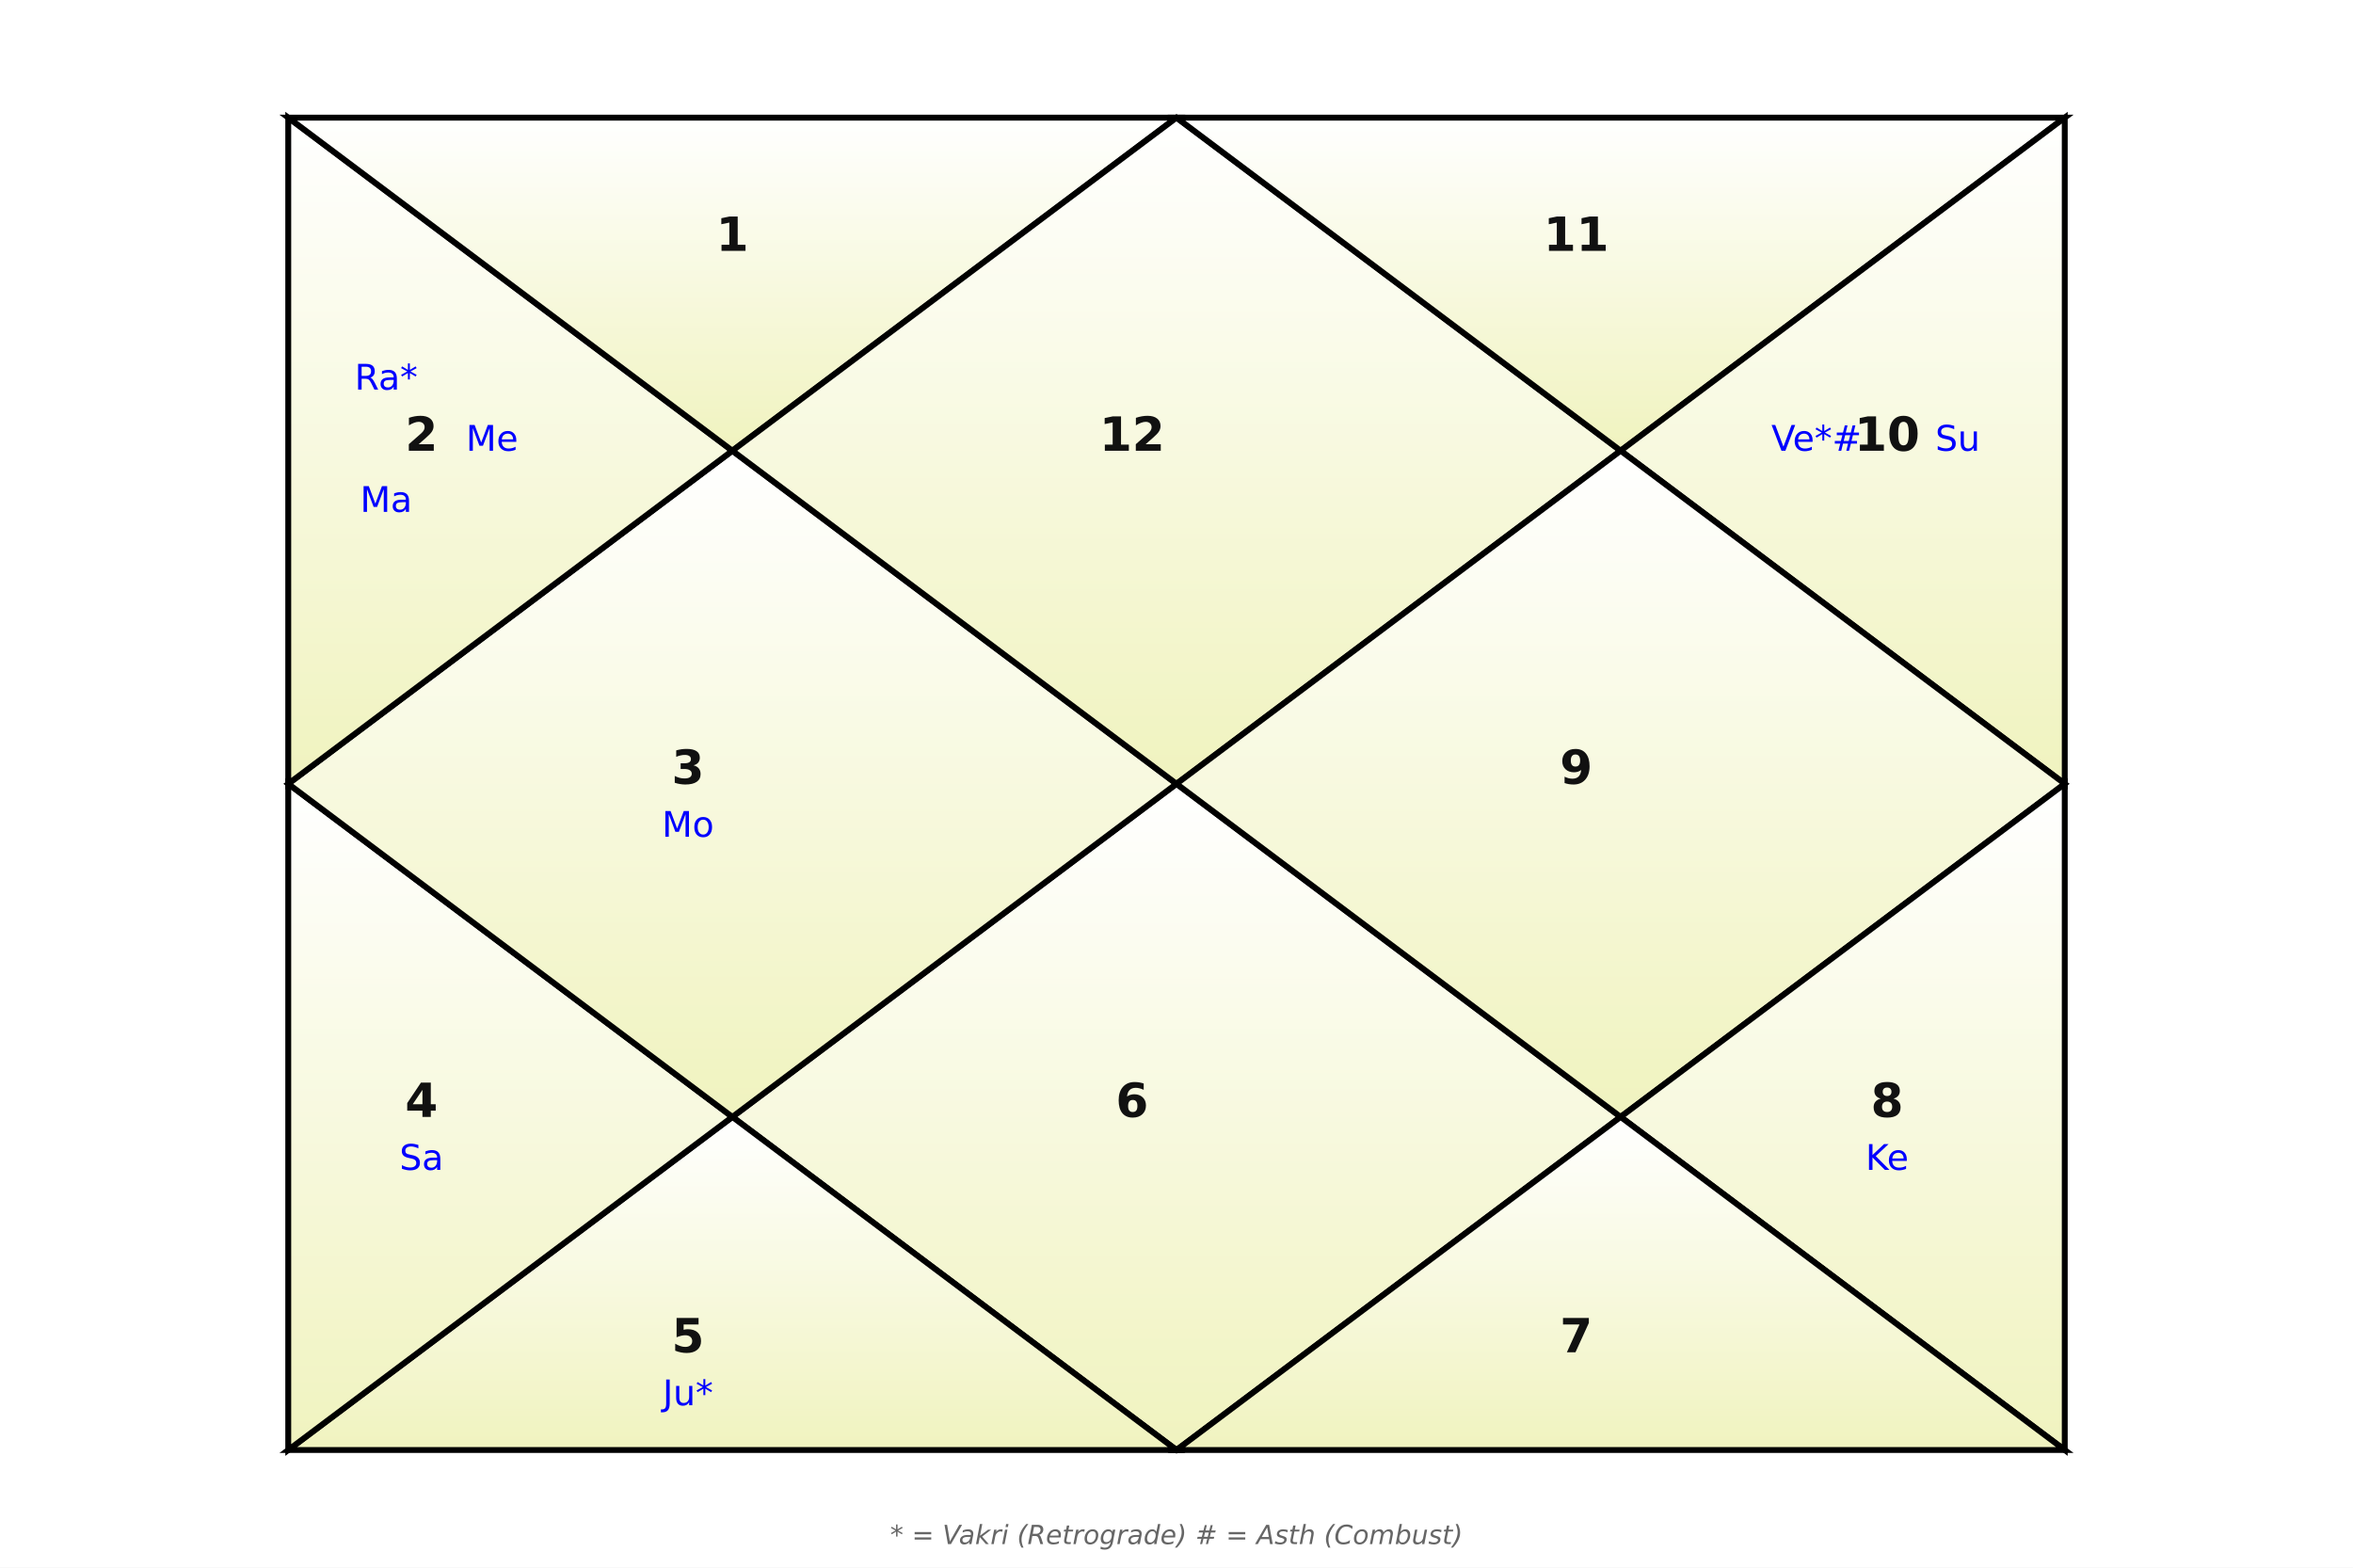
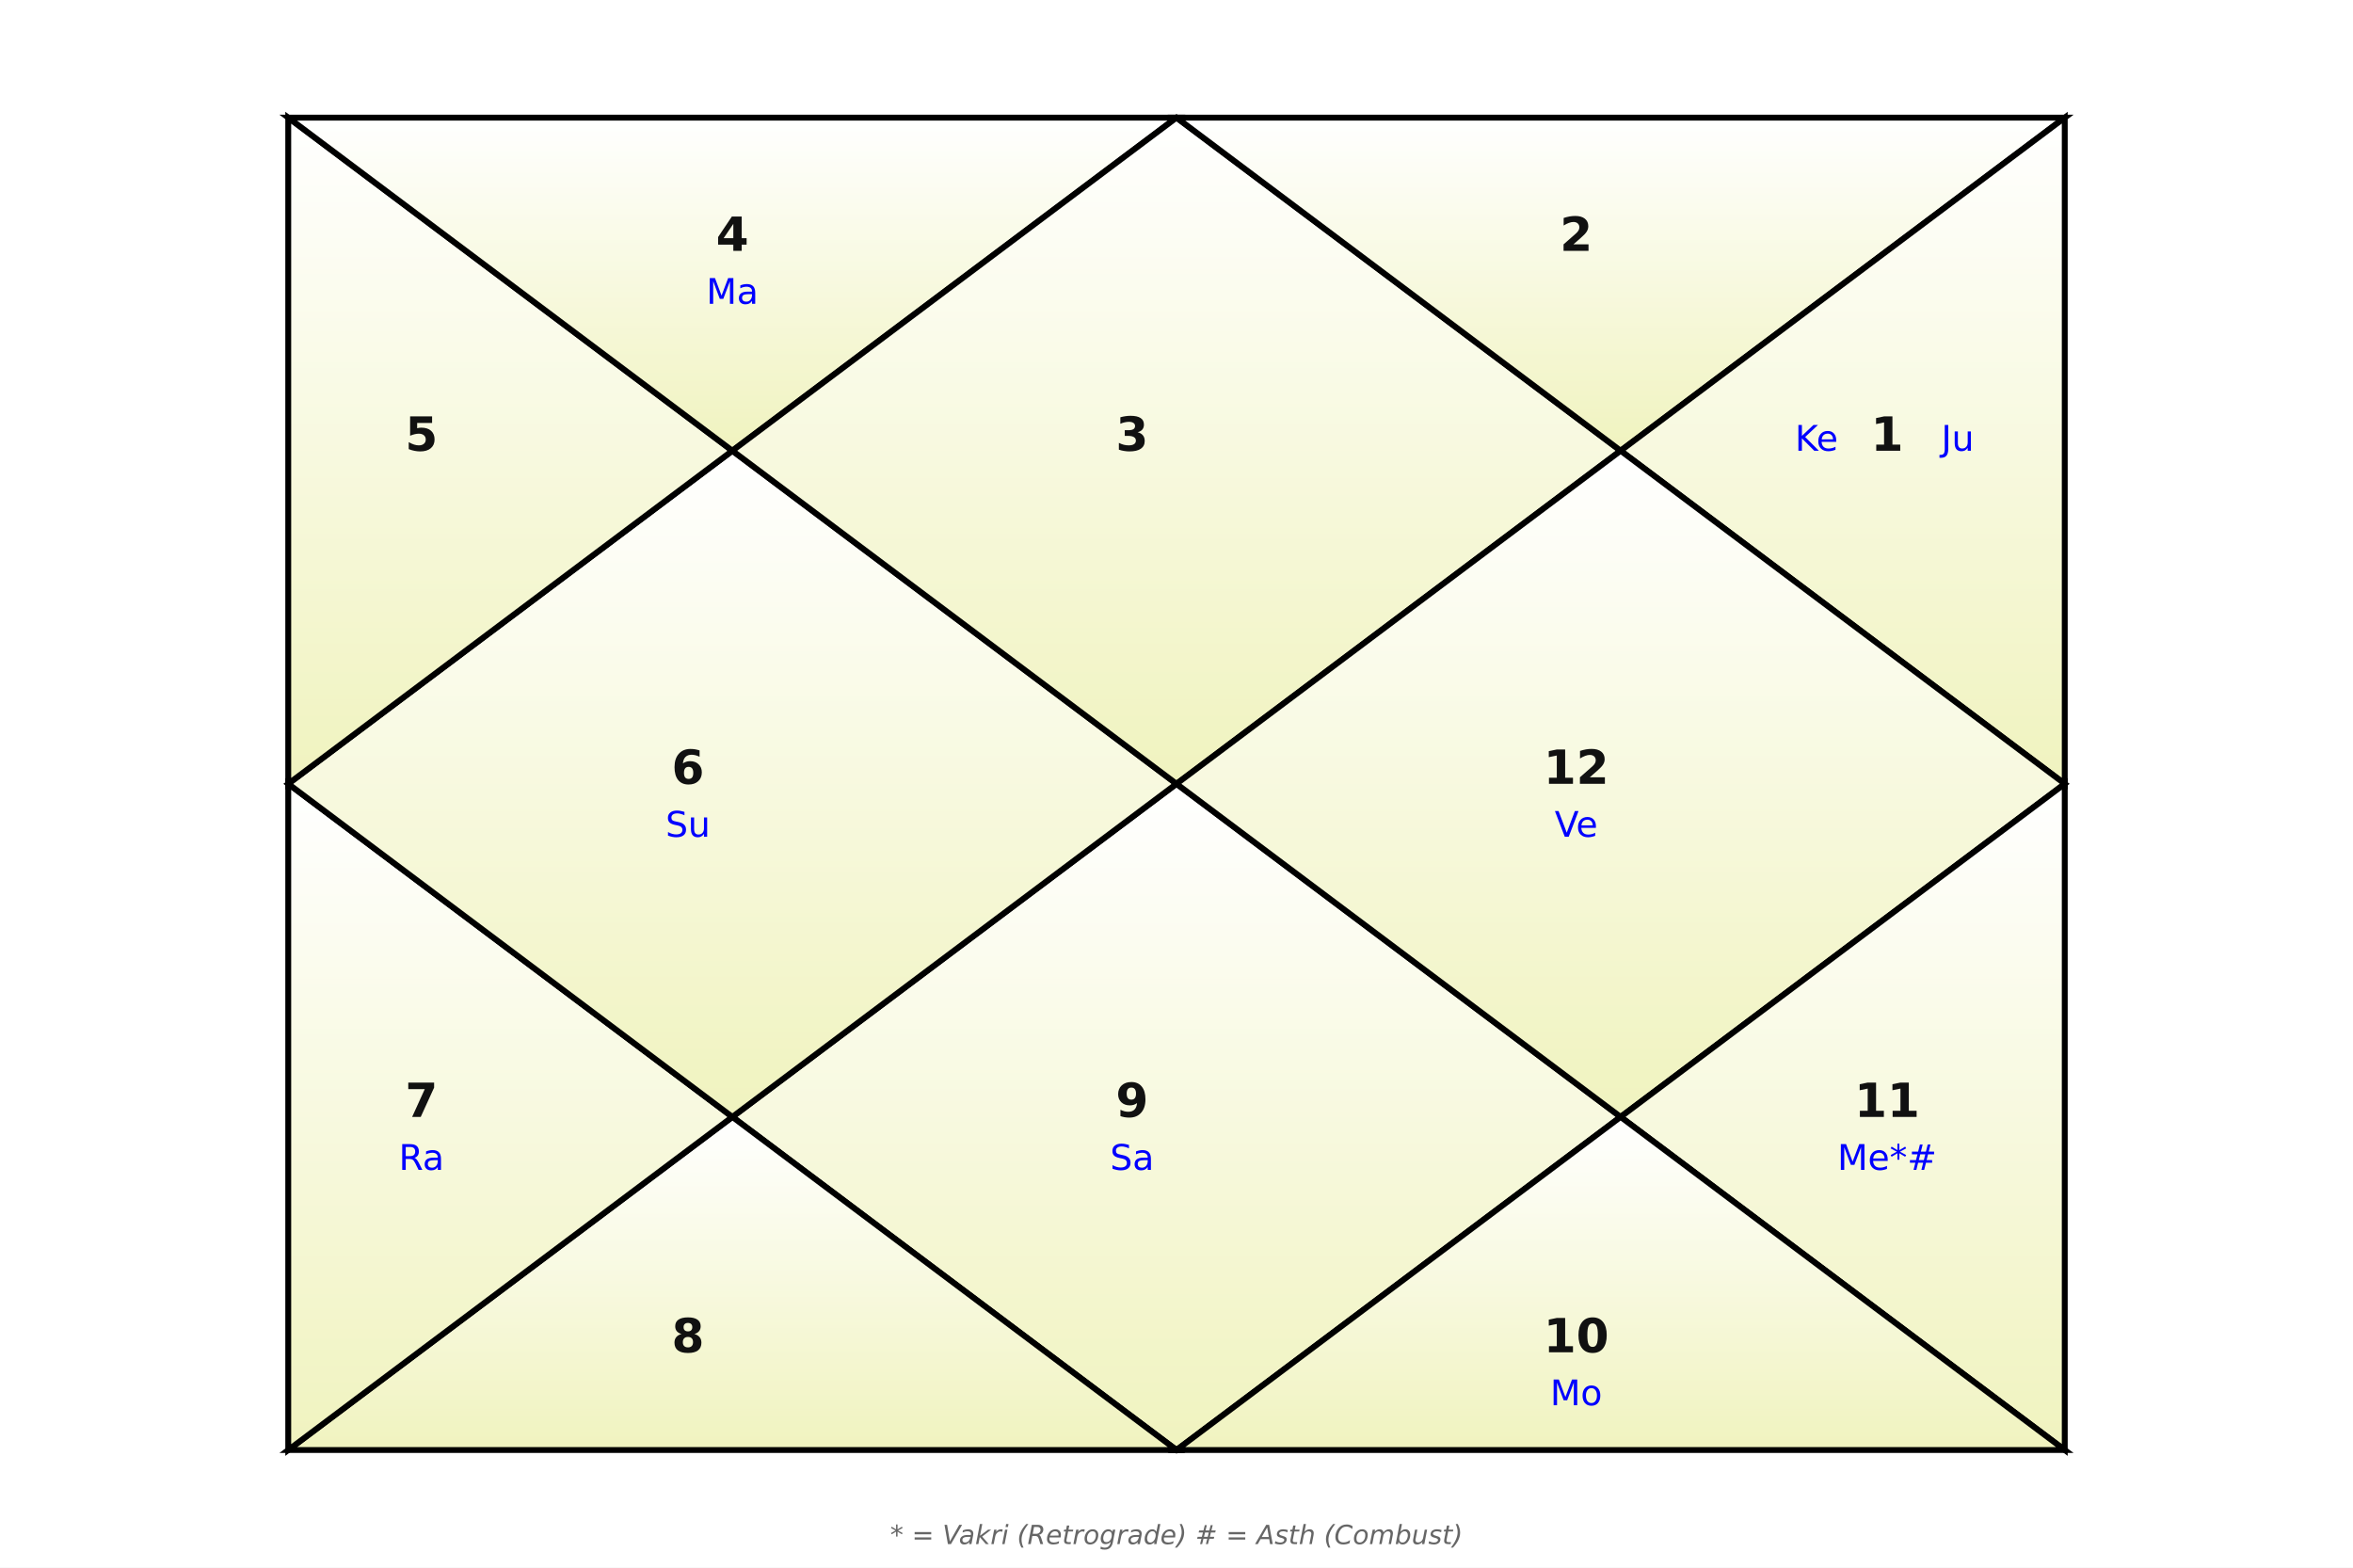
<svg xmlns="http://www.w3.org/2000/svg" baseProfile="full" height="100%" version="1.1" viewBox="0 0 800 533" width="100%">
  <defs>
    <linearGradient id="houseGrad" x1="0" x2="0" y1="0" y2="1">
      <stop offset="0" stop-color="white" />
      <stop offset="1" stop-color="#f0f3bf" />
    </linearGradient>
  </defs>
  <rect fill="white" height="533" width="800" x="0" y="0" />
  <polygon fill="url(#houseGrad)" points="249.0,379.75 400.0,493.0 551.0,379.75 400.0,266.5" stroke="#000" stroke-width="2" />
  <polygon fill="url(#houseGrad)" points="249.0,379.75 98.0,493.0 400.0,493.0" stroke="#000" stroke-width="2" />
  <polygon fill="url(#houseGrad)" points="98.0,266.5 98.0,493.0 249.0,379.75" stroke="#000" stroke-width="2" />
  <polygon fill="url(#houseGrad)" points="98.0,266.5 249.0,379.75 400.0,266.5 249.0,153.25" stroke="#000" stroke-width="2" />
  <polygon fill="url(#houseGrad)" points="98.0,40.0 98.0,266.5 249.0,153.25" stroke="#000" stroke-width="2" />
  <polygon fill="url(#houseGrad)" points="98.0,40.0 249.0,153.25 400.0,40.0" stroke="#000" stroke-width="2" />
  <polygon fill="url(#houseGrad)" points="249.0,153.25 400.0,266.5 551.0,153.25 400.0,40.0" stroke="#000" stroke-width="2" />
  <polygon fill="url(#houseGrad)" points="400.0,40.0 551.0,153.25 702.0,40.0" stroke="#000" stroke-width="2" />
  <polygon fill="url(#houseGrad)" points="551.0,153.25 702.0,266.5 702.0,40.0" stroke="#000" stroke-width="2" />
  <polygon fill="url(#houseGrad)" points="551.0,153.25 400.0,266.5 551.0,379.75 702.0,266.5" stroke="#000" stroke-width="2" />
  <polygon fill="url(#houseGrad)" points="551.0,379.75 702.0,493.0 702.0,266.5" stroke="#000" stroke-width="2" />
  <polygon fill="url(#houseGrad)" points="551.0,379.75 400.0,493.0 702.0,493.0" stroke="#000" stroke-width="2" />
-   <text fill="#111111" font-family="DejaVu Sans, Arial, sans-serif" font-size="16" font-weight="bold" text-anchor="middle" x="384.9" y="153.25">12</text>
-   <text fill="#111111" font-family="DejaVu Sans, Arial, sans-serif" font-size="16" font-weight="bold" text-anchor="middle" x="249.0" y="85.3">1</text>
-   <text fill="#111111" font-family="DejaVu Sans, Arial, sans-serif" font-size="16" font-weight="bold" text-anchor="middle" x="143.3" y="153.25">2</text>
-   <text fill="#0000ff" font-family="DejaVu Sans, Arial, sans-serif" font-size="12" text-anchor="middle" x="167.3" y="153.25">Me</text>
-   <text fill="#0000ff" font-family="DejaVu Sans, Arial, sans-serif" font-size="12" text-anchor="middle" x="131.3" y="174.035">Ma</text>
-   <text fill="#0000ff" font-family="DejaVu Sans, Arial, sans-serif" font-size="12" text-anchor="middle" x="131.3" y="132.465">Ra*</text>
-   <text fill="#111111" font-family="DejaVu Sans, Arial, sans-serif" font-size="16" font-weight="bold" text-anchor="middle" x="233.9" y="266.5">3</text>
-   <text fill="#0000ff" font-family="DejaVu Sans, Arial, sans-serif" font-size="12" text-anchor="middle" x="233.9" y="284.5">Mo</text>
-   <text fill="#111111" font-family="DejaVu Sans, Arial, sans-serif" font-size="16" font-weight="bold" text-anchor="middle" x="143.3" y="379.75">4</text>
-   <text fill="#0000ff" font-family="DejaVu Sans, Arial, sans-serif" font-size="12" text-anchor="middle" x="143.3" y="397.75">Sa</text>
-   <text fill="#111111" font-family="DejaVu Sans, Arial, sans-serif" font-size="16" font-weight="bold" text-anchor="middle" x="233.9" y="459.78">5</text>
-   <text fill="#0000ff" font-family="DejaVu Sans, Arial, sans-serif" font-size="12" text-anchor="middle" x="233.9" y="477.78">Ju*</text>
-   <text fill="#111111" font-family="DejaVu Sans, Arial, sans-serif" font-size="16" font-weight="bold" text-anchor="middle" x="384.9" y="379.75">6</text>
-   <text fill="#111111" font-family="DejaVu Sans, Arial, sans-serif" font-size="16" font-weight="bold" text-anchor="middle" x="535.9" y="459.78">7</text>
-   <text fill="#111111" font-family="DejaVu Sans, Arial, sans-serif" font-size="16" font-weight="bold" text-anchor="middle" x="641.6" y="379.75">8</text>
-   <text fill="#0000ff" font-family="DejaVu Sans, Arial, sans-serif" font-size="12" text-anchor="middle" x="641.6" y="397.75">Ke</text>
-   <text fill="#111111" font-family="DejaVu Sans, Arial, sans-serif" font-size="16" font-weight="bold" text-anchor="middle" x="535.9" y="266.5">9</text>
-   <text fill="#111111" font-family="DejaVu Sans, Arial, sans-serif" font-size="16" font-weight="bold" text-anchor="middle" x="641.6" y="153.25">10</text>
-   <text fill="#0000ff" font-family="DejaVu Sans, Arial, sans-serif" font-size="12" text-anchor="middle" x="665.6" y="153.25">Su</text>
-   <text fill="#0000ff" font-family="DejaVu Sans, Arial, sans-serif" font-size="12" text-anchor="middle" x="617.6" y="153.25">Ve*#</text>
-   <text fill="#111111" font-family="DejaVu Sans, Arial, sans-serif" font-size="16" font-weight="bold" text-anchor="middle" x="535.9" y="85.3">11</text>
+   <text fill="#111111" font-family="DejaVu Sans, Arial, sans-serif" font-size="16" font-weight="bold" text-anchor="middle" x="384.9" y="153.25">3</text>
+   <text fill="#111111" font-family="DejaVu Sans, Arial, sans-serif" font-size="16" font-weight="bold" text-anchor="middle" x="249.0" y="85.3">4</text>
+   <text fill="#0000ff" font-family="DejaVu Sans, Arial, sans-serif" font-size="12" text-anchor="middle" x="249.0" y="103.3">Ma</text>
+   <text fill="#111111" font-family="DejaVu Sans, Arial, sans-serif" font-size="16" font-weight="bold" text-anchor="middle" x="143.3" y="153.25">5</text>
+   <text fill="#111111" font-family="DejaVu Sans, Arial, sans-serif" font-size="16" font-weight="bold" text-anchor="middle" x="233.9" y="266.5">6</text>
+   <text fill="#0000ff" font-family="DejaVu Sans, Arial, sans-serif" font-size="12" text-anchor="middle" x="233.9" y="284.5">Su</text>
+   <text fill="#111111" font-family="DejaVu Sans, Arial, sans-serif" font-size="16" font-weight="bold" text-anchor="middle" x="143.3" y="379.75">7</text>
+   <text fill="#0000ff" font-family="DejaVu Sans, Arial, sans-serif" font-size="12" text-anchor="middle" x="143.3" y="397.75">Ra</text>
+   <text fill="#111111" font-family="DejaVu Sans, Arial, sans-serif" font-size="16" font-weight="bold" text-anchor="middle" x="233.9" y="459.78">8</text>
+   <text fill="#111111" font-family="DejaVu Sans, Arial, sans-serif" font-size="16" font-weight="bold" text-anchor="middle" x="384.9" y="379.75">9</text>
+   <text fill="#0000ff" font-family="DejaVu Sans, Arial, sans-serif" font-size="12" text-anchor="middle" x="384.9" y="397.75">Sa</text>
+   <text fill="#111111" font-family="DejaVu Sans, Arial, sans-serif" font-size="16" font-weight="bold" text-anchor="middle" x="535.9" y="459.78">10</text>
+   <text fill="#0000ff" font-family="DejaVu Sans, Arial, sans-serif" font-size="12" text-anchor="middle" x="535.9" y="477.78">Mo</text>
+   <text fill="#111111" font-family="DejaVu Sans, Arial, sans-serif" font-size="16" font-weight="bold" text-anchor="middle" x="641.6" y="379.75">11</text>
+   <text fill="#0000ff" font-family="DejaVu Sans, Arial, sans-serif" font-size="12" text-anchor="middle" x="641.6" y="397.75">Me*#</text>
+   <text fill="#111111" font-family="DejaVu Sans, Arial, sans-serif" font-size="16" font-weight="bold" text-anchor="middle" x="535.9" y="266.5">12</text>
+   <text fill="#0000ff" font-family="DejaVu Sans, Arial, sans-serif" font-size="12" text-anchor="middle" x="535.9" y="284.5">Ve</text>
+   <text fill="#111111" font-family="DejaVu Sans, Arial, sans-serif" font-size="16" font-weight="bold" text-anchor="middle" x="641.6" y="153.25">1</text>
+   <text fill="#0000ff" font-family="DejaVu Sans, Arial, sans-serif" font-size="12" text-anchor="middle" x="665.6" y="153.25">Ju</text>
+   <text fill="#0000ff" font-family="DejaVu Sans, Arial, sans-serif" font-size="12" text-anchor="middle" x="617.6" y="153.25">Ke</text>
+   <text fill="#111111" font-family="DejaVu Sans, Arial, sans-serif" font-size="16" font-weight="bold" text-anchor="middle" x="535.9" y="85.3">2</text>
  <text fill="#666" font-family="DejaVu Sans" font-size="9" font-style="italic" text-anchor="middle" x="400.0" y="525">* = Vakri (Retrograde)  # = Asth (Combust)</text>
</svg>
